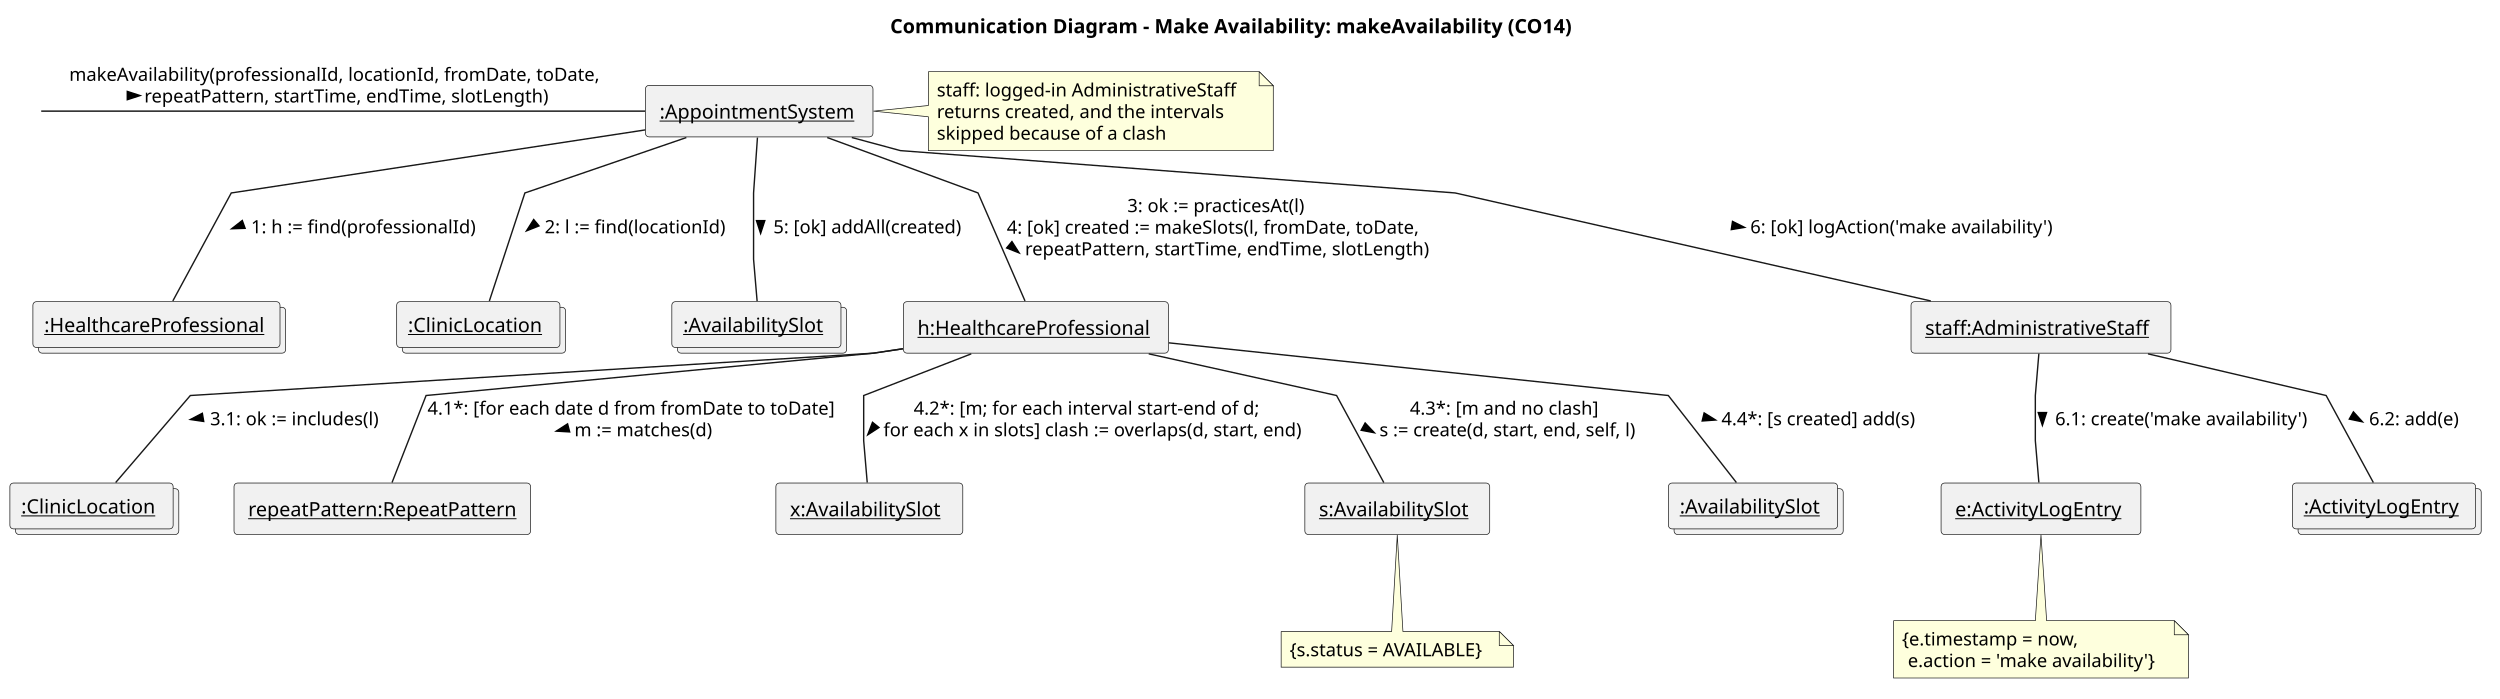
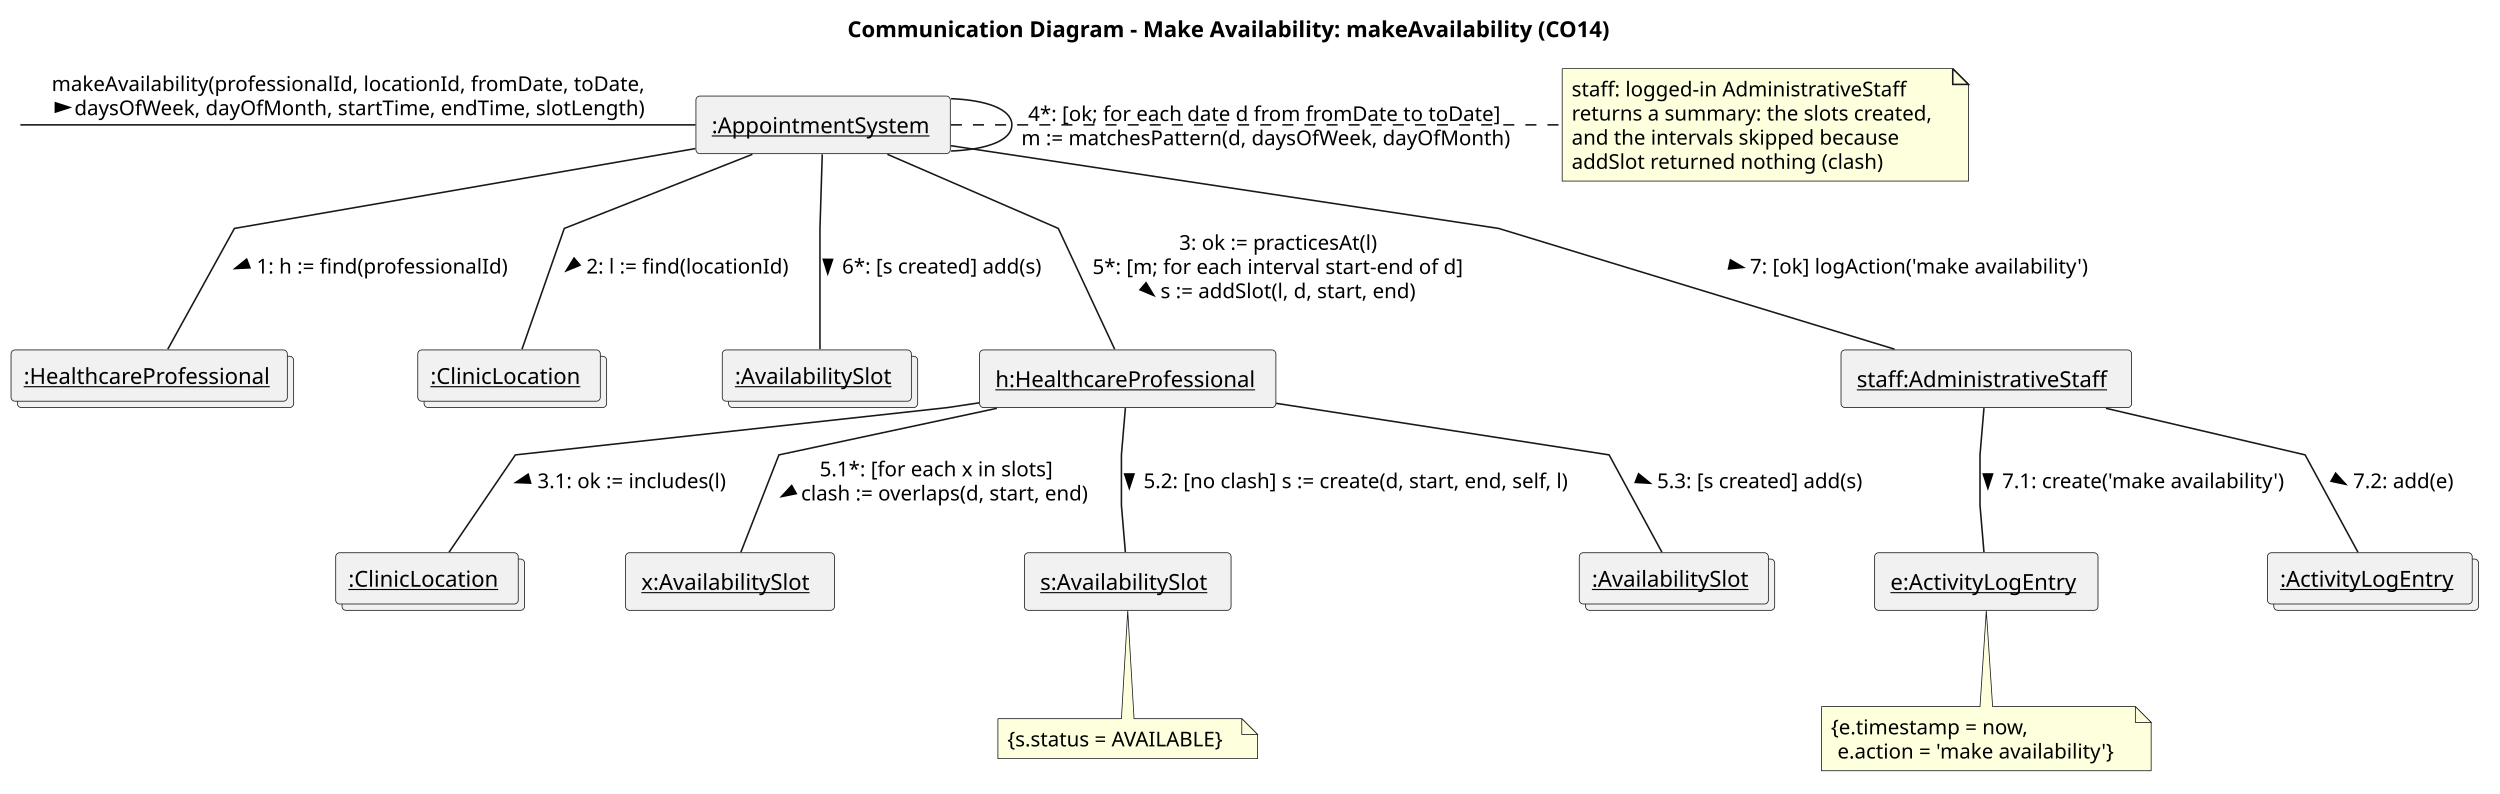
- <svg xmlns="http://www.w3.org/2000/svg" version="1.1" data-diagram-type="DESCRIPTION" style="width:1771px;height:495px;background:#FFFFFF;" width="1771px" height="495px" viewBox="0 0 1771 495" zoomAndPan="magnify" preserveAspectRatio="none" contentStyleType="text/css">
+ <svg xmlns="http://www.w3.org/2000/svg" version="1.1" data-diagram-type="DESCRIPTION" style="width:1584px;height:503px;background:#FFFFFF;" width="1584px" height="503px" viewBox="0 0 1584 503" zoomAndPan="magnify" preserveAspectRatio="none" contentStyleType="text/css">
  <defs />
  <g font-family="sans-serif" lengthAdjust="spacing">
    <g class="title" data-source-line="1">
-       <text x="630.574" y="23.535" fill="#000" font-size="14" textLength="503.549" font-weight="700">Communication Diagram - Make Availability: makeAvailability (CO14)</text>
+       <text x="536.924" y="23.535" fill="#000" font-size="14" textLength="503.549" font-weight="700">Communication Diagram - Make Availability: makeAvailability (CO14)</text>
    </g>
    <g class="entity" data-qualified-name="ctrl" id="ent0002" data-source-line="5">
-       <rect x="457.24" y="60.48" width="161.176" height="36.488" fill="#F1F1F1" style="stroke:#181818;stroke-width:0.5;" rx="2.5" ry="2.5" />
-       <text x="467.24" y="84.016" fill="#000" font-size="14" textLength="141.176" text-decoration="underline">:AppointmentSystem</text>
+       <rect x="440.94" y="60.868" width="161.176" height="36.488" fill="#F1F1F1" style="stroke:#181818;stroke-width:0.5;" rx="2.5" ry="2.5" />
+       <text x="450.94" y="84.403" fill="#000" font-size="14" textLength="141.176" text-decoration="underline">:AppointmentSystem</text>
    </g>
    <g class="entity" data-qualified-name="professionals" id="ent0003" data-source-line="6">
-       <rect x="27.3" y="217.69" width="175.052" height="32.488" fill="#F1F1F1" style="stroke:#181818;stroke-width:0.5;" rx="2.5" ry="2.5" />
-       <rect x="23.3" y="213.69" width="175.052" height="32.488" fill="#F1F1F1" style="stroke:#181818;stroke-width:0.5;" rx="2.5" ry="2.5" />
-       <text x="31.3" y="235.226" fill="#000" font-size="14" textLength="159.052" text-decoration="underline">:HealthcareProfessional</text>
+       <rect x="11" y="225.728" width="175.052" height="32.488" fill="#F1F1F1" style="stroke:#181818;stroke-width:0.5;" rx="2.5" ry="2.5" />
+       <rect x="7" y="221.728" width="175.052" height="32.488" fill="#F1F1F1" style="stroke:#181818;stroke-width:0.5;" rx="2.5" ry="2.5" />
+       <text x="15" y="243.263" fill="#000" font-size="14" textLength="159.052" text-decoration="underline">:HealthcareProfessional</text>
    </g>
    <g class="entity" data-qualified-name="locations" id="ent0004" data-source-line="7">
-       <rect x="285" y="217.69" width="115.654" height="32.488" fill="#F1F1F1" style="stroke:#181818;stroke-width:0.5;" rx="2.5" ry="2.5" />
-       <rect x="281" y="213.69" width="115.654" height="32.488" fill="#F1F1F1" style="stroke:#181818;stroke-width:0.5;" rx="2.5" ry="2.5" />
-       <text x="289" y="235.226" fill="#000" font-size="14" textLength="99.654" text-decoration="underline">:ClinicLocation</text>
+       <rect x="268.7" y="225.728" width="115.654" height="32.488" fill="#F1F1F1" style="stroke:#181818;stroke-width:0.5;" rx="2.5" ry="2.5" />
+       <rect x="264.7" y="221.728" width="115.654" height="32.488" fill="#F1F1F1" style="stroke:#181818;stroke-width:0.5;" rx="2.5" ry="2.5" />
+       <text x="272.7" y="243.263" fill="#000" font-size="14" textLength="99.654" text-decoration="underline">:ClinicLocation</text>
    </g>
    <g class="entity" data-qualified-name="allSlots" id="ent0005" data-source-line="8">
-       <rect x="479.92" y="217.69" width="119.817" height="32.488" fill="#F1F1F1" style="stroke:#181818;stroke-width:0.5;" rx="2.5" ry="2.5" />
-       <rect x="475.92" y="213.69" width="119.817" height="32.488" fill="#F1F1F1" style="stroke:#181818;stroke-width:0.5;" rx="2.5" ry="2.5" />
-       <text x="483.92" y="235.226" fill="#000" font-size="14" textLength="103.817" text-decoration="underline">:AvailabilitySlot</text>
+       <rect x="461.62" y="225.728" width="119.817" height="32.488" fill="#F1F1F1" style="stroke:#181818;stroke-width:0.5;" rx="2.5" ry="2.5" />
+       <rect x="457.62" y="221.728" width="119.817" height="32.488" fill="#F1F1F1" style="stroke:#181818;stroke-width:0.5;" rx="2.5" ry="2.5" />
+       <text x="465.62" y="243.263" fill="#000" font-size="14" textLength="103.817" text-decoration="underline">:AvailabilitySlot</text>
    </g>
    <g class="entity" data-qualified-name="h" id="ent0006" data-source-line="9">
-       <rect x="639.96" y="213.69" width="187.74" height="36.488" fill="#F1F1F1" style="stroke:#181818;stroke-width:0.5;" rx="2.5" ry="2.5" />
-       <text x="649.96" y="237.226" fill="#000" font-size="14" textLength="167.74" text-decoration="underline">h:HealthcareProfessional</text>
+       <rect x="620.66" y="221.728" width="187.74" height="36.488" fill="#F1F1F1" style="stroke:#181818;stroke-width:0.5;" rx="2.5" ry="2.5" />
+       <text x="630.66" y="245.263" fill="#000" font-size="14" textLength="167.74" text-decoration="underline">h:HealthcareProfessional</text>
    </g>
    <g class="entity" data-qualified-name="hLocations" id="ent0007" data-source-line="10">
-       <rect x="11" y="346.18" width="115.654" height="32.488" fill="#F1F1F1" style="stroke:#181818;stroke-width:0.5;" rx="2.5" ry="2.5" />
-       <rect x="7" y="342.18" width="115.654" height="32.488" fill="#F1F1F1" style="stroke:#181818;stroke-width:0.5;" rx="2.5" ry="2.5" />
-       <text x="15" y="363.716" fill="#000" font-size="14" textLength="99.654" text-decoration="underline">:ClinicLocation</text>
+       <rect x="216.7" y="354.218" width="115.654" height="32.488" fill="#F1F1F1" style="stroke:#181818;stroke-width:0.5;" rx="2.5" ry="2.5" />
+       <rect x="212.7" y="350.218" width="115.654" height="32.488" fill="#F1F1F1" style="stroke:#181818;stroke-width:0.5;" rx="2.5" ry="2.5" />
+       <text x="220.7" y="371.753" fill="#000" font-size="14" textLength="99.654" text-decoration="underline">:ClinicLocation</text>
    </g>
-     <g class="entity" data-qualified-name="rp" id="ent0008" data-source-line="11">
-       <rect x="165.78" y="342.18" width="210.087" height="36.488" fill="#F1F1F1" style="stroke:#181818;stroke-width:0.5;" rx="2.5" ry="2.5" />
-       <text x="175.78" y="365.716" fill="#000" font-size="14" textLength="190.087" text-decoration="underline">repeatPattern:RepeatPattern</text>
+     <g class="entity" data-qualified-name="x" id="ent0008" data-source-line="11">
+       <rect x="396.33" y="350.218" width="132.403" height="36.488" fill="#F1F1F1" style="stroke:#181818;stroke-width:0.5;" rx="2.5" ry="2.5" />
+       <text x="406.33" y="373.753" fill="#000" font-size="14" textLength="112.403" text-decoration="underline">x:AvailabilitySlot</text>
    </g>
-     <g class="entity" data-qualified-name="x" id="ent0009" data-source-line="12">
-       <rect x="549.63" y="342.18" width="132.403" height="36.488" fill="#F1F1F1" style="stroke:#181818;stroke-width:0.5;" rx="2.5" ry="2.5" />
-       <text x="559.63" y="365.716" fill="#000" font-size="14" textLength="112.403" text-decoration="underline">x:AvailabilitySlot</text>
+     <g class="entity" data-qualified-name="s" id="ent0009" data-source-line="12">
+       <rect x="649.05" y="350.218" width="130.954" height="36.488" fill="#F1F1F1" style="stroke:#181818;stroke-width:0.5;" rx="2.5" ry="2.5" />
+       <text x="659.05" y="373.753" fill="#000" font-size="14" textLength="110.954" text-decoration="underline">s:AvailabilitySlot</text>
    </g>
-     <g class="entity" data-qualified-name="s" id="ent0010" data-source-line="13">
-       <rect x="924.35" y="342.18" width="130.954" height="36.488" fill="#F1F1F1" style="stroke:#181818;stroke-width:0.5;" rx="2.5" ry="2.5" />
-       <text x="934.35" y="365.716" fill="#000" font-size="14" textLength="110.954" text-decoration="underline">s:AvailabilitySlot</text>
+     <g class="entity" data-qualified-name="hSlots" id="ent0010" data-source-line="13">
+       <rect x="1004.62" y="354.218" width="119.817" height="32.488" fill="#F1F1F1" style="stroke:#181818;stroke-width:0.5;" rx="2.5" ry="2.5" />
+       <rect x="1000.62" y="350.218" width="119.817" height="32.488" fill="#F1F1F1" style="stroke:#181818;stroke-width:0.5;" rx="2.5" ry="2.5" />
+       <text x="1008.62" y="371.753" fill="#000" font-size="14" textLength="103.817" text-decoration="underline">:AvailabilitySlot</text>
    </g>
-     <g class="entity" data-qualified-name="hSlots" id="ent0011" data-source-line="14">
-       <rect x="1185.92" y="346.18" width="119.817" height="32.488" fill="#F1F1F1" style="stroke:#181818;stroke-width:0.5;" rx="2.5" ry="2.5" />
-       <rect x="1181.92" y="342.18" width="119.817" height="32.488" fill="#F1F1F1" style="stroke:#181818;stroke-width:0.5;" rx="2.5" ry="2.5" />
-       <text x="1189.92" y="363.716" fill="#000" font-size="14" textLength="103.817" text-decoration="underline">:AvailabilitySlot</text>
+     <g class="entity" data-qualified-name="staff" id="ent0011" data-source-line="14">
+       <rect x="1166.47" y="221.728" width="184.117" height="36.488" fill="#F1F1F1" style="stroke:#181818;stroke-width:0.5;" rx="2.5" ry="2.5" />
+       <text x="1176.47" y="245.263" fill="#000" font-size="14" textLength="164.117" text-decoration="underline">staff:AdministrativeStaff</text>
    </g>
-     <g class="entity" data-qualified-name="staff" id="ent0012" data-source-line="15">
-       <rect x="1353.77" y="213.69" width="184.117" height="36.488" fill="#F1F1F1" style="stroke:#181818;stroke-width:0.5;" rx="2.5" ry="2.5" />
-       <text x="1363.77" y="237.226" fill="#000" font-size="14" textLength="164.117" text-decoration="underline">staff:AdministrativeStaff</text>
+     <g class="entity" data-qualified-name="e" id="ent0012" data-source-line="15">
+       <rect x="1187.76" y="350.218" width="141.536" height="36.488" fill="#F1F1F1" style="stroke:#181818;stroke-width:0.5;" rx="2.5" ry="2.5" />
+       <text x="1197.76" y="373.753" fill="#000" font-size="14" textLength="121.536" text-decoration="underline">e:ActivityLogEntry</text>
    </g>
-     <g class="entity" data-qualified-name="e" id="ent0013" data-source-line="16">
-       <rect x="1375.06" y="342.18" width="141.536" height="36.488" fill="#F1F1F1" style="stroke:#181818;stroke-width:0.5;" rx="2.5" ry="2.5" />
-       <text x="1385.06" y="365.716" fill="#000" font-size="14" textLength="121.536" text-decoration="underline">e:ActivityLogEntry</text>
+     <g class="entity" data-qualified-name="entries" id="ent0013" data-source-line="16">
+       <rect x="1440.66" y="354.218" width="129.736" height="32.488" fill="#F1F1F1" style="stroke:#181818;stroke-width:0.5;" rx="2.5" ry="2.5" />
+       <rect x="1436.66" y="350.218" width="129.736" height="32.488" fill="#F1F1F1" style="stroke:#181818;stroke-width:0.5;" rx="2.5" ry="2.5" />
+       <text x="1444.66" y="371.753" fill="#000" font-size="14" textLength="113.736" text-decoration="underline">:ActivityLogEntry</text>
    </g>
-     <g class="entity" data-qualified-name="entries" id="ent0014" data-source-line="17">
-       <rect x="1627.96" y="346.18" width="129.736" height="32.488" fill="#F1F1F1" style="stroke:#181818;stroke-width:0.5;" rx="2.5" ry="2.5" />
-       <rect x="1623.96" y="342.18" width="129.736" height="32.488" fill="#F1F1F1" style="stroke:#181818;stroke-width:0.5;" rx="2.5" ry="2.5" />
-       <text x="1631.96" y="363.716" fill="#000" font-size="14" textLength="113.736" text-decoration="underline">:ActivityLogEntry</text>
+     <g class="entity" data-qualified-name="GMN27" id="ent0028" data-source-line="34">
+       <path d="M989.8,43.488 L989.8,114.73 L1247.257,114.73 L1247.257,53.488 L1237.257,43.488 L989.8,43.488" style="stroke:#181818;stroke-width:0.5;" fill="#FEFFDD" />
+       <path d="M1237.257,43.488 L1237.257,53.488 L1247.257,53.488 L1237.257,43.488" style="stroke:#181818;stroke-width:1;" fill="#FEFFDD" />
+       <text x="995.8" y="61.057" fill="#000" font-size="13" textLength="223.349">staff: logged-in AdministrativeStaff</text>
+       <text x="995.8" y="76.367" fill="#000" font-size="13" textLength="236.457">returns a summary: the slots created,</text>
+       <text x="995.8" y="91.678" fill="#000" font-size="13" textLength="214.57">and the intervals skipped because</text>
+       <text x="995.8" y="106.988" fill="#000" font-size="13" textLength="203.455">addSlot returned nothing (clash)</text>
    </g>
-     <g class="entity" data-qualified-name="GMN28" id="ent0029" data-source-line="35">
-       <path d="M657.65,50.76 L657.65,74.73 L618.73,78.73 L657.65,82.73 L657.65,106.692 A0,0 0 0 0 657.65,106.692 L901.999,106.692 A0,0 0 0 0 901.999,106.692 L901.999,60.76 L891.999,50.76 L657.65,50.76 A0,0 0 0 0 657.65,50.76" style="stroke:#181818;stroke-width:0.5;" fill="#FEFFDD" />
-       <path d="M891.999,50.76 L891.999,60.76 L901.999,60.76 L891.999,50.76" style="stroke:#181818;stroke-width:0.5;" fill="#FEFFDD" />
-       <text x="663.65" y="68.329" fill="#000" font-size="13" textLength="223.349">staff: logged-in AdministrativeStaff</text>
-       <text x="663.65" y="83.639" fill="#000" font-size="13" textLength="209.904">returns created, and the intervals</text>
-       <text x="663.65" y="98.95" fill="#000" font-size="13" textLength="169.66">skipped because of a clash</text>
+     <g class="entity" data-qualified-name="GMN30" id="ent0031" data-source-line="41">
+       <path d="M632.27,455.358 L632.27,480.669 A0,0 0 0 0 632.27,480.669 L796.791,480.669 A0,0 0 0 0 796.791,480.669 L796.791,465.358 L786.791,455.358 L718.53,455.358 L714.53,386.908 L710.53,455.358 L632.27,455.358 A0,0 0 0 0 632.27,455.358" style="stroke:#181818;stroke-width:0.5;" fill="#FEFFDD" />
+       <path d="M786.791,455.358 L786.791,465.358 L796.791,465.358 L786.791,455.358" style="stroke:#181818;stroke-width:0.5;" fill="#FEFFDD" />
+       <text x="638.27" y="472.927" fill="#000" font-size="13" textLength="143.521">{s.status = AVAILABLE}</text>
    </g>
-     <g class="entity" data-qualified-name="GMN31" id="ent0032" data-source-line="41">
-       <path d="M907.57,447.32 L907.57,472.631 A0,0 0 0 0 907.57,472.631 L1072.091,472.631 A0,0 0 0 0 1072.091,472.631 L1072.091,457.32 L1062.091,447.32 L993.83,447.32 L989.83,378.87 L985.83,447.32 L907.57,447.32 A0,0 0 0 0 907.57,447.32" style="stroke:#181818;stroke-width:0.5;" fill="#FEFFDD" />
-       <path d="M1062.091,447.32 L1062.091,457.32 L1072.091,457.32 L1062.091,447.32" style="stroke:#181818;stroke-width:0.5;" fill="#FEFFDD" />
-       <text x="913.57" y="464.889" fill="#000" font-size="13" textLength="143.521">{s.status = AVAILABLE}</text>
+     <g class="entity" data-qualified-name="GMN33" id="ent0034" data-source-line="45">
+       <path d="M1154.09,447.708 L1154.09,488.329 A0,0 0 0 0 1154.09,488.329 L1362.974,488.329 A0,0 0 0 0 1362.974,488.329 L1362.974,457.708 L1352.974,447.708 L1262.53,447.708 L1258.53,386.908 L1254.53,447.708 L1154.09,447.708 A0,0 0 0 0 1154.09,447.708" style="stroke:#181818;stroke-width:0.5;" fill="#FEFFDD" />
+       <path d="M1352.974,447.708 L1352.974,457.708 L1362.974,457.708 L1352.974,447.708" style="stroke:#181818;stroke-width:0.5;" fill="#FEFFDD" />
+       <text x="1160.09" y="465.277" fill="#000" font-size="13" textLength="131.314">{e.timestamp = now,</text>
+       <text x="1164.203" y="480.587" fill="#000" font-size="13" textLength="183.771">e.action = 'make availability'}</text>
    </g>
-     <g class="entity" data-qualified-name="GMN34" id="ent0035" data-source-line="45">
-       <path d="M1341.38,439.67 L1341.38,480.292 A0,0 0 0 0 1341.38,480.292 L1550.264,480.292 A0,0 0 0 0 1550.264,480.292 L1550.264,449.67 L1540.264,439.67 L1449.83,439.67 L1445.83,378.87 L1441.83,439.67 L1341.38,439.67 A0,0 0 0 0 1341.38,439.67" style="stroke:#181818;stroke-width:0.5;" fill="#FEFFDD" />
-       <path d="M1540.264,439.67 L1540.264,449.67 L1550.264,449.67 L1540.264,439.67" style="stroke:#181818;stroke-width:0.5;" fill="#FEFFDD" />
-       <text x="1347.38" y="457.239" fill="#000" font-size="13" textLength="131.314">{e.timestamp = now,</text>
-       <text x="1351.493" y="472.549" fill="#000" font-size="13" textLength="183.771">e.action = 'make availability'}</text>
+     <g class="link" data-entity-1="ent0001" data-entity-2="ent0002" id="lnk14" data-source-line="18" data-link-type="association">
+       <path d="M12.9,79.108 C66.12,79.108 311.12,79.108 440.68,79.108" style="stroke:#181818;stroke-width:1;" fill="none" id="start-ctrl" />
+       <text x="32.74" y="57.677" fill="#000" font-size="13" textLength="388.591">makeAvailability(professionalId, locationId, fromDate, toDate,</text>
+       <polygon points="44.146,68.074,35.101,65.135,35.101,71.013,44.146,68.074" fill="#000" style="stroke:#000;stroke-width:1;stroke-linejoin:miter;stroke-miterlimit:10;" />
+       <text x="47.146" y="72.987" fill="#000" font-size="13" textLength="372.779">daysOfWeek, dayOfMonth, startTime, endTime, slotLength)</text>
    </g>
-     <g class="link" data-entity-1="ent0001" data-entity-2="ent0002" id="lnk15" data-source-line="19" data-link-type="association">
-       <path d="M29.19,78.73 C82.41,78.73 327.42,78.73 456.98,78.73" style="stroke:#181818;stroke-width:1;" fill="none" id="start-ctrl" />
-       <text x="49.03" y="57.299" fill="#000" font-size="13" textLength="388.591">makeAvailability(professionalId, locationId, fromDate, toDate,</text>
-       <polygon points="99.214,67.696,90.169,64.757,90.169,70.635,99.214,67.696" fill="#000" style="stroke:#000;stroke-width:1;stroke-linejoin:miter;stroke-miterlimit:10;" />
-       <text x="102.214" y="72.609" fill="#000" font-size="13" textLength="295.223">repeatPattern, startTime, endTime, slotLength)</text>
+     <g class="link" data-entity-1="ent0002" data-entity-2="ent0003" id="lnk15" data-source-line="20" data-link-type="association">
+       <path d="M440.59,94.128 C330.89,113.138 148.53,144.728 148.53,144.728 C148.53,144.728 121.37,193.948 106.31,221.248" style="stroke:#181818;stroke-width:1;" fill="none" id="ctrl-professionals" />
+       <polygon points="148.857,170.161,158.356,169.693,156.266,164.199,148.857,170.161" fill="#000" style="stroke:#000;stroke-width:1;stroke-linejoin:miter;stroke-miterlimit:10;" />
+       <text x="162.53" y="173.297" fill="#000" font-size="13" textLength="169.87">1: h := find(professionalId)</text>
    </g>
-     <g class="link" data-entity-1="ent0002" data-entity-2="ent0003" id="lnk16" data-source-line="21" data-link-type="association">
-       <path d="M457.14,92.02 C347.19,108.76 163.83,136.69 163.83,136.69 C163.83,136.69 137.19,185.91 122.42,213.21" style="stroke:#181818;stroke-width:1;" fill="none" id="ctrl-professionals" />
-       <polygon points="164.129,162.048,173.634,161.732,171.633,156.205,164.129,162.048" fill="#000" style="stroke:#000;stroke-width:1;stroke-linejoin:miter;stroke-miterlimit:10;" />
-       <text x="177.83" y="165.259" fill="#000" font-size="13" textLength="169.87">1: h := find(professionalId)</text>
+     <g class="link" data-entity-1="ent0002" data-entity-2="ent0004" id="lnk16" data-source-line="21" data-link-type="association">
+       <path d="M476.72,97.768 C428.16,116.898 357.53,144.728 357.53,144.728 C357.53,144.728 340.3,193.948 330.74,221.248" style="stroke:#181818;stroke-width:1;" fill="none" id="ctrl-locations" />
+       <polygon points="358.713,171.613,367.516,168.015,363.72,163.527,358.713,171.613" fill="#000" style="stroke:#000;stroke-width:1;stroke-linejoin:miter;stroke-miterlimit:10;" />
+       <text x="371.53" y="173.297" fill="#000" font-size="13" textLength="138.303">2: l := find(locationId)</text>
    </g>
-     <g class="link" data-entity-1="ent0002" data-entity-2="ent0004" id="lnk17" data-source-line="22" data-link-type="association">
-       <path d="M486.21,97.44 C437.48,114.16 371.83,136.69 371.83,136.69 C371.83,136.69 355.64,185.91 346.66,213.21" style="stroke:#181818;stroke-width:1;" fill="none" id="ctrl-locations" />
-       <polygon points="372.982,163.538,381.82,160.025,378.067,155.501,372.982,163.538" fill="#000" style="stroke:#000;stroke-width:1;stroke-linejoin:miter;stroke-miterlimit:10;" />
-       <text x="385.83" y="165.259" fill="#000" font-size="13" textLength="138.303">2: l := find(locationId)</text>
+     <g class="link" data-entity-1="ent0002" data-entity-2="ent0002" id="lnk17" data-source-line="22" data-link-type="association">
+       <path d="M602.58,62.518 C624.47,63.398 641.12,68.928 641.12,79.108 C641.12,89.288 624.47,94.818 602.58,95.698" style="stroke:#181818;stroke-width:1;" fill="none" id="ctrl-ctrl" />
+       <text x="651.44" y="76.677" fill="#000" font-size="13" textLength="310.832">4*: [ok; for each date d from fromDate to toDate]</text>
+       <text x="647.12" y="91.987" fill="#000" font-size="13" textLength="319.471">m := matchesPattern(d, daysOfWeek, dayOfMonth)</text>
    </g>
    <g class="link" data-entity-1="ent0002" data-entity-2="ent0006" id="lnk18" data-source-line="23" data-link-type="association">
-       <path d="M586.02,97.44 C631.52,114.16 692.83,136.69 692.83,136.69 C692.83,136.69 714.24,185.91 726.12,213.21" style="stroke:#181818;stroke-width:1;" fill="none" id="ctrl-h" />
-       <text x="798.593" y="150.259" fill="#000" font-size="13" textLength="137.236">3: ok := practicesAt(l)</text>
-       <text x="713.205" y="165.569" fill="#000" font-size="13" textLength="308.014">4: [ok] created := makeSlots(l, fromDate, toDate,</text>
-       <polygon points="721.954,179.152,716.854,171.125,713.11,175.656,721.954,179.152" fill="#000" style="stroke:#000;stroke-width:1;stroke-linejoin:miter;stroke-miterlimit:10;" />
-       <text x="726.1" y="180.88" fill="#000" font-size="13" textLength="295.223">repeatPattern, startTime, endTime, slotLength)</text>
+       <path d="M562.24,97.768 C606.36,116.898 670.53,144.728 670.53,144.728 C670.53,144.728 693.51,193.948 706.25,221.248" style="stroke:#181818;stroke-width:1;" fill="none" id="ctrl-h" />
+       <text x="747.12" y="158.297" fill="#000" font-size="13" textLength="137.236">3: ok := practicesAt(l)</text>
+       <text x="692.21" y="173.607" fill="#000" font-size="13" textLength="247.057">5*: [m; for each interval start-end of d]</text>
+       <polygon points="731.1,187.259,726.146,179.141,722.32,183.603,731.1,187.259" fill="#000" style="stroke:#000;stroke-width:1;stroke-linejoin:miter;stroke-miterlimit:10;" />
+       <text x="735.304" y="188.918" fill="#000" font-size="13" textLength="173.869">s := addSlot(l, d, start, end)</text>
    </g>
    <g class="link" data-entity-1="ent0006" data-entity-2="ent0007" id="lnk19" data-source-line="24" data-link-type="association">
-       <path d="M639.65,247.06 C627.3,248.91 618.83,250.18 618.83,250.18 C618.83,250.18 134.83,280.18 134.83,280.18 C134.83,280.18 101.95,318.49 81.92,341.84" style="stroke:#181818;stroke-width:1;" fill="none" id="h-hLocations" />
-       <polygon points="134.901,297.173,144.31,298.555,143.326,292.761,134.901,297.173" fill="#000" style="stroke:#000;stroke-width:1;stroke-linejoin:miter;stroke-miterlimit:10;" />
-       <text x="148.83" y="301.249" fill="#000" font-size="13" textLength="131.612">3.1: ok := includes(l)</text>
+       <path d="M620.39,255.218 C608.57,256.998 600.53,258.218 600.53,258.218 C600.53,258.218 326.53,288.218 326.53,288.218 C326.53,288.218 300.42,326.528 284.51,349.878" style="stroke:#181818;stroke-width:1;" fill="none" id="h-hLocations" />
+       <polygon points="326.717,305.73,336.221,306.105,334.626,300.448,326.717,305.73" fill="#000" style="stroke:#000;stroke-width:1;stroke-linejoin:miter;stroke-miterlimit:10;" />
+       <text x="340.53" y="309.287" fill="#000" font-size="13" textLength="131.612">3.1: ok := includes(l)</text>
    </g>
    <g class="link" data-entity-1="ent0006" data-entity-2="ent0008" id="lnk20" data-source-line="25" data-link-type="association">
-       <path d="M639.65,247.06 C627.3,248.91 618.83,250.18 618.83,250.18 C618.83,250.18 301.83,280.18 301.83,280.18 C301.83,280.18 286.84,318.49 277.71,341.84" style="stroke:#181818;stroke-width:1;" fill="none" id="h-rp" />
-       <text x="302.83" y="293.749" fill="#000" font-size="13" textLength="299.355">4.1*: [for each date d from fromDate to toDate]</text>
-       <polygon points="394.06,305.413,403.554,305.965,402.065,300.279,394.06,305.413" fill="#000" style="stroke:#000;stroke-width:1;stroke-linejoin:miter;stroke-miterlimit:10;" />
-       <text x="406.897" y="309.059" fill="#000" font-size="13" textLength="104.222">m := matches(d)</text>
+       <path d="M631.61,258.698 C568.9,272.108 493.53,288.218 493.53,288.218 C493.53,288.218 478.54,326.528 469.41,349.878" style="stroke:#181818;stroke-width:1;" fill="none" id="h-x" />
+       <text x="519.318" y="301.787" fill="#000" font-size="13" textLength="156.844">5.1*: [for each x in slots]</text>
+       <polygon points="495.171,314.634,504.496,312.764,501.616,307.64,495.171,314.634" fill="#000" style="stroke:#000;stroke-width:1;stroke-linejoin:miter;stroke-miterlimit:10;" />
+       <text x="507.53" y="317.097" fill="#000" font-size="13" textLength="193.419">clash := overlaps(d, start, end)</text>
    </g>
    <g class="link" data-entity-1="ent0006" data-entity-2="ent0009" id="lnk21" data-source-line="26" data-link-type="association">
-       <path d="M688.05,250.66 C653.43,264.07 611.83,280.18 611.83,280.18 C611.83,280.18 611.83,312.18 611.83,312.18 C611.83,312.18 613.2,328.4 614.34,341.83" style="stroke:#181818;stroke-width:1;" fill="none" id="h-x" />
-       <text x="647.244" y="293.749" fill="#000" font-size="13" textLength="259.276">4.2*: [m; for each interval start-end of d;</text>
-       <polygon points="614.686,308.034,622.659,302.848,618.088,299.153,614.686,308.034" fill="#000" style="stroke:#000;stroke-width:1;stroke-linejoin:miter;stroke-miterlimit:10;" />
-       <text x="625.83" y="309.059" fill="#000" font-size="13" textLength="315.104">for each x in slots] clash := overlaps(d, start, end)</text>
+       <path d="M713.04,258.568 C711.9,271.998 710.53,288.218 710.53,288.218 C710.53,288.218 710.53,320.218 710.53,320.218 C710.53,320.218 711.9,336.438 713.04,349.868" style="stroke:#181818;stroke-width:1;" fill="none" id="h-s" />
+       <polygon points="715.53,309.374,718.469,300.328,712.591,300.328,715.53,309.374" fill="#000" style="stroke:#000;stroke-width:1;stroke-linejoin:miter;stroke-miterlimit:10;" />
+       <text x="724.53" y="309.287" fill="#000" font-size="13" textLength="289.663">5.2: [no clash] s := create(d, start, end, self, l)</text>
    </g>
    <g class="link" data-entity-1="ent0006" data-entity-2="ent0010" id="lnk22" data-source-line="27" data-link-type="association">
-       <path d="M813.75,250.66 C874.19,264.07 946.83,280.18 946.83,280.18 C946.83,280.18 967.62,318.49 980.28,341.84" style="stroke:#181818;stroke-width:1;" fill="none" id="h-s" />
-       <text x="998.763" y="293.749" fill="#000" font-size="13" textLength="139.75">4.3*: [m and no clash]</text>
-       <polygon points="973.596,306.548,967.073,299.626,964.251,304.781,973.596,306.548" fill="#000" style="stroke:#000;stroke-width:1;stroke-linejoin:miter;stroke-miterlimit:10;" />
-       <text x="977.21" y="309.059" fill="#000" font-size="13" textLength="195.857">s := create(d, start, end, self, l)</text>
+       <path d="M808.53,255.538 C898.15,269.418 1019.53,288.218 1019.53,288.218 C1019.53,288.218 1040.32,326.528 1052.99,349.878" style="stroke:#181818;stroke-width:1;" fill="none" id="h-hSlots" />
+       <polygon points="1045.575,306.174,1038.194,300.175,1036.078,305.659,1045.575,306.174" fill="#000" style="stroke:#000;stroke-width:1;stroke-linejoin:miter;stroke-miterlimit:10;" />
+       <text x="1049.91" y="309.287" fill="#000" font-size="13" textLength="137.401">5.3: [s created] add(s)</text>
    </g>
-     <g class="link" data-entity-1="ent0006" data-entity-2="ent0011" id="lnk23" data-source-line="28" data-link-type="association">
-       <path d="M828.02,242.87 C959.42,256.73 1181.83,280.18 1181.83,280.18 C1181.83,280.18 1211.8,318.49 1230.07,341.84" style="stroke:#181818;stroke-width:1;" fill="none" id="h-hSlots" />
-       <polygon points="1215.305,297.531,1207.225,292.515,1205.82,298.223,1215.305,297.531" fill="#000" style="stroke:#000;stroke-width:1;stroke-linejoin:miter;stroke-miterlimit:10;" />
-       <text x="1219.45" y="301.249" fill="#000" font-size="13" textLength="143.667">4.4*: [s created] add(s)</text>
+     <g class="link" data-entity-1="ent0002" data-entity-2="ent0005" id="lnk23" data-source-line="28" data-link-type="association">
+       <path d="M520.98,97.768 C520.39,116.898 519.53,144.728 519.53,144.728 C519.53,144.728 519.53,193.948 519.53,221.248" style="stroke:#181818;stroke-width:1;" fill="none" id="ctrl-allSlots" />
+       <polygon points="524.471,173.383,527.516,164.373,521.639,164.304,524.471,173.383" fill="#000" style="stroke:#000;stroke-width:1;stroke-linejoin:miter;stroke-miterlimit:10;" />
+       <text x="533.53" y="173.297" fill="#000" font-size="13" textLength="131.333">6*: [s created] add(s)</text>
    </g>
-     <g class="link" data-entity-1="ent0002" data-entity-2="ent0005" id="lnk24" data-source-line="29" data-link-type="association">
-       <path d="M536.58,97.44 C535.41,114.16 533.83,136.69 533.83,136.69 C533.83,136.69 533.83,183.69 533.83,183.69 C533.83,183.69 535.2,199.91 536.34,213.34" style="stroke:#181818;stroke-width:1;" fill="none" id="ctrl-allSlots" />
-       <polygon points="538.82,165.346,541.777,156.307,535.899,156.295,538.82,165.346" fill="#000" style="stroke:#000;stroke-width:1;stroke-linejoin:miter;stroke-miterlimit:10;" />
-       <text x="547.83" y="165.259" fill="#000" font-size="13" textLength="139.769">5: [ok] addAll(created)</text>
+     <g class="link" data-entity-1="ent0002" data-entity-2="ent0011" id="lnk24" data-source-line="29" data-link-type="association">
+       <path d="M602.54,92.338 C726.62,111.078 949.53,144.728 949.53,144.728 C949.53,144.728 1110.9,193.948 1200.41,221.248" style="stroke:#181818;stroke-width:1;" fill="none" id="ctrl-staff" />
+       <polygon points="1104.648,169.437,1096.425,164.658,1095.186,170.404,1104.648,169.437" fill="#000" style="stroke:#000;stroke-width:1;stroke-linejoin:miter;stroke-miterlimit:10;" />
+       <text x="1108.76" y="173.297" fill="#000" font-size="13" textLength="224.32">7: [ok] logAction('make availability')</text>
    </g>
-     <g class="link" data-entity-1="ent0002" data-entity-2="ent0012" id="lnk25" data-source-line="30" data-link-type="association">
-       <path d="M603.41,97.41 C622.26,102.49 637.83,106.69 637.83,106.69 C637.83,106.69 1030.83,136.69 1030.83,136.69 C1030.83,136.69 1247.55,185.91 1367.77,213.21" style="stroke:#181818;stroke-width:1;" fill="none" id="ctrl-staff" />
-       <polygon points="1235.824,161.095,1227.321,156.834,1226.44,162.646,1235.824,161.095" fill="#000" style="stroke:#000;stroke-width:1;stroke-linejoin:miter;stroke-miterlimit:10;" />
-       <text x="1239.88" y="165.259" fill="#000" font-size="13" textLength="224.32">6: [ok] logAction('make availability')</text>
+     <g class="link" data-entity-1="ent0011" data-entity-2="ent0012" id="lnk25" data-source-line="30" data-link-type="association">
+       <path d="M1257.04,258.568 C1255.9,271.998 1254.53,288.218 1254.53,288.218 C1254.53,288.218 1254.53,320.218 1254.53,320.218 C1254.53,320.218 1255.9,336.438 1257.04,349.868" style="stroke:#181818;stroke-width:1;" fill="none" id="staff-e" />
+       <polygon points="1259.53,309.374,1262.469,300.328,1256.591,300.328,1259.53,309.374" fill="#000" style="stroke:#000;stroke-width:1;stroke-linejoin:miter;stroke-miterlimit:10;" />
+       <text x="1268.53" y="309.287" fill="#000" font-size="13" textLength="186.856">7.1: create('make availability')</text>
    </g>
-     <g class="link" data-entity-1="ent0012" data-entity-2="ent0013" id="lnk26" data-source-line="31" data-link-type="association">
-       <path d="M1444.34,250.53 C1443.2,263.96 1441.83,280.18 1441.83,280.18 C1441.83,280.18 1441.83,312.18 1441.83,312.18 C1441.83,312.18 1443.2,328.4 1444.34,341.83" style="stroke:#181818;stroke-width:1;" fill="none" id="staff-e" />
-       <polygon points="1446.83,301.336,1449.769,292.291,1443.891,292.291,1446.83,301.336" fill="#000" style="stroke:#000;stroke-width:1;stroke-linejoin:miter;stroke-miterlimit:10;" />
-       <text x="1455.83" y="301.249" fill="#000" font-size="13" textLength="186.856">6.1: create('make availability')</text>
+     <g class="link" data-entity-1="ent0011" data-entity-2="ent0013" id="lnk26" data-source-line="31" data-link-type="association">
+       <path d="M1334.32,258.698 C1391.64,272.108 1460.53,288.218 1460.53,288.218 C1460.53,288.218 1481.32,326.528 1493.99,349.878" style="stroke:#181818;stroke-width:1;" fill="none" id="staff-entries" />
+       <polygon points="1486.252,306.853,1479.855,299.816,1476.94,304.92,1486.252,306.853" fill="#000" style="stroke:#000;stroke-width:1;stroke-linejoin:miter;stroke-miterlimit:10;" />
+       <text x="1490.91" y="309.287" fill="#000" font-size="13" textLength="68.021">7.2: add(e)</text>
    </g>
-     <g class="link" data-entity-1="ent0012" data-entity-2="ent0014" id="lnk27" data-source-line="32" data-link-type="association">
-       <path d="M1521.62,250.66 C1578.94,264.07 1647.83,280.18 1647.83,280.18 C1647.83,280.18 1668.62,318.49 1681.28,341.84" style="stroke:#181818;stroke-width:1;" fill="none" id="staff-entries" />
-       <polygon points="1673.552,298.815,1667.155,291.778,1664.24,296.882,1673.552,298.815" fill="#000" style="stroke:#000;stroke-width:1;stroke-linejoin:miter;stroke-miterlimit:10;" />
-       <text x="1678.21" y="301.249" fill="#000" font-size="13" textLength="68.021">6.2: add(e)</text>
+     <g class="link" data-entity-1="ent0002" data-entity-2="ent0028" id="lnk29" data-source-line="34" data-link-type="association">
+       <path d="M602.47,79.108 C657.57,79.108 720.53,79.108 720.53,79.108 C720.53,79.108 919.53,79.108 919.53,79.108 C919.53,79.108 951.28,79.108 989.41,79.108" style="stroke:#181818;stroke-width:1;stroke-dasharray:7,7;" fill="none" id="ctrl-GMN27" />
    </g>
  </g>
</svg>
